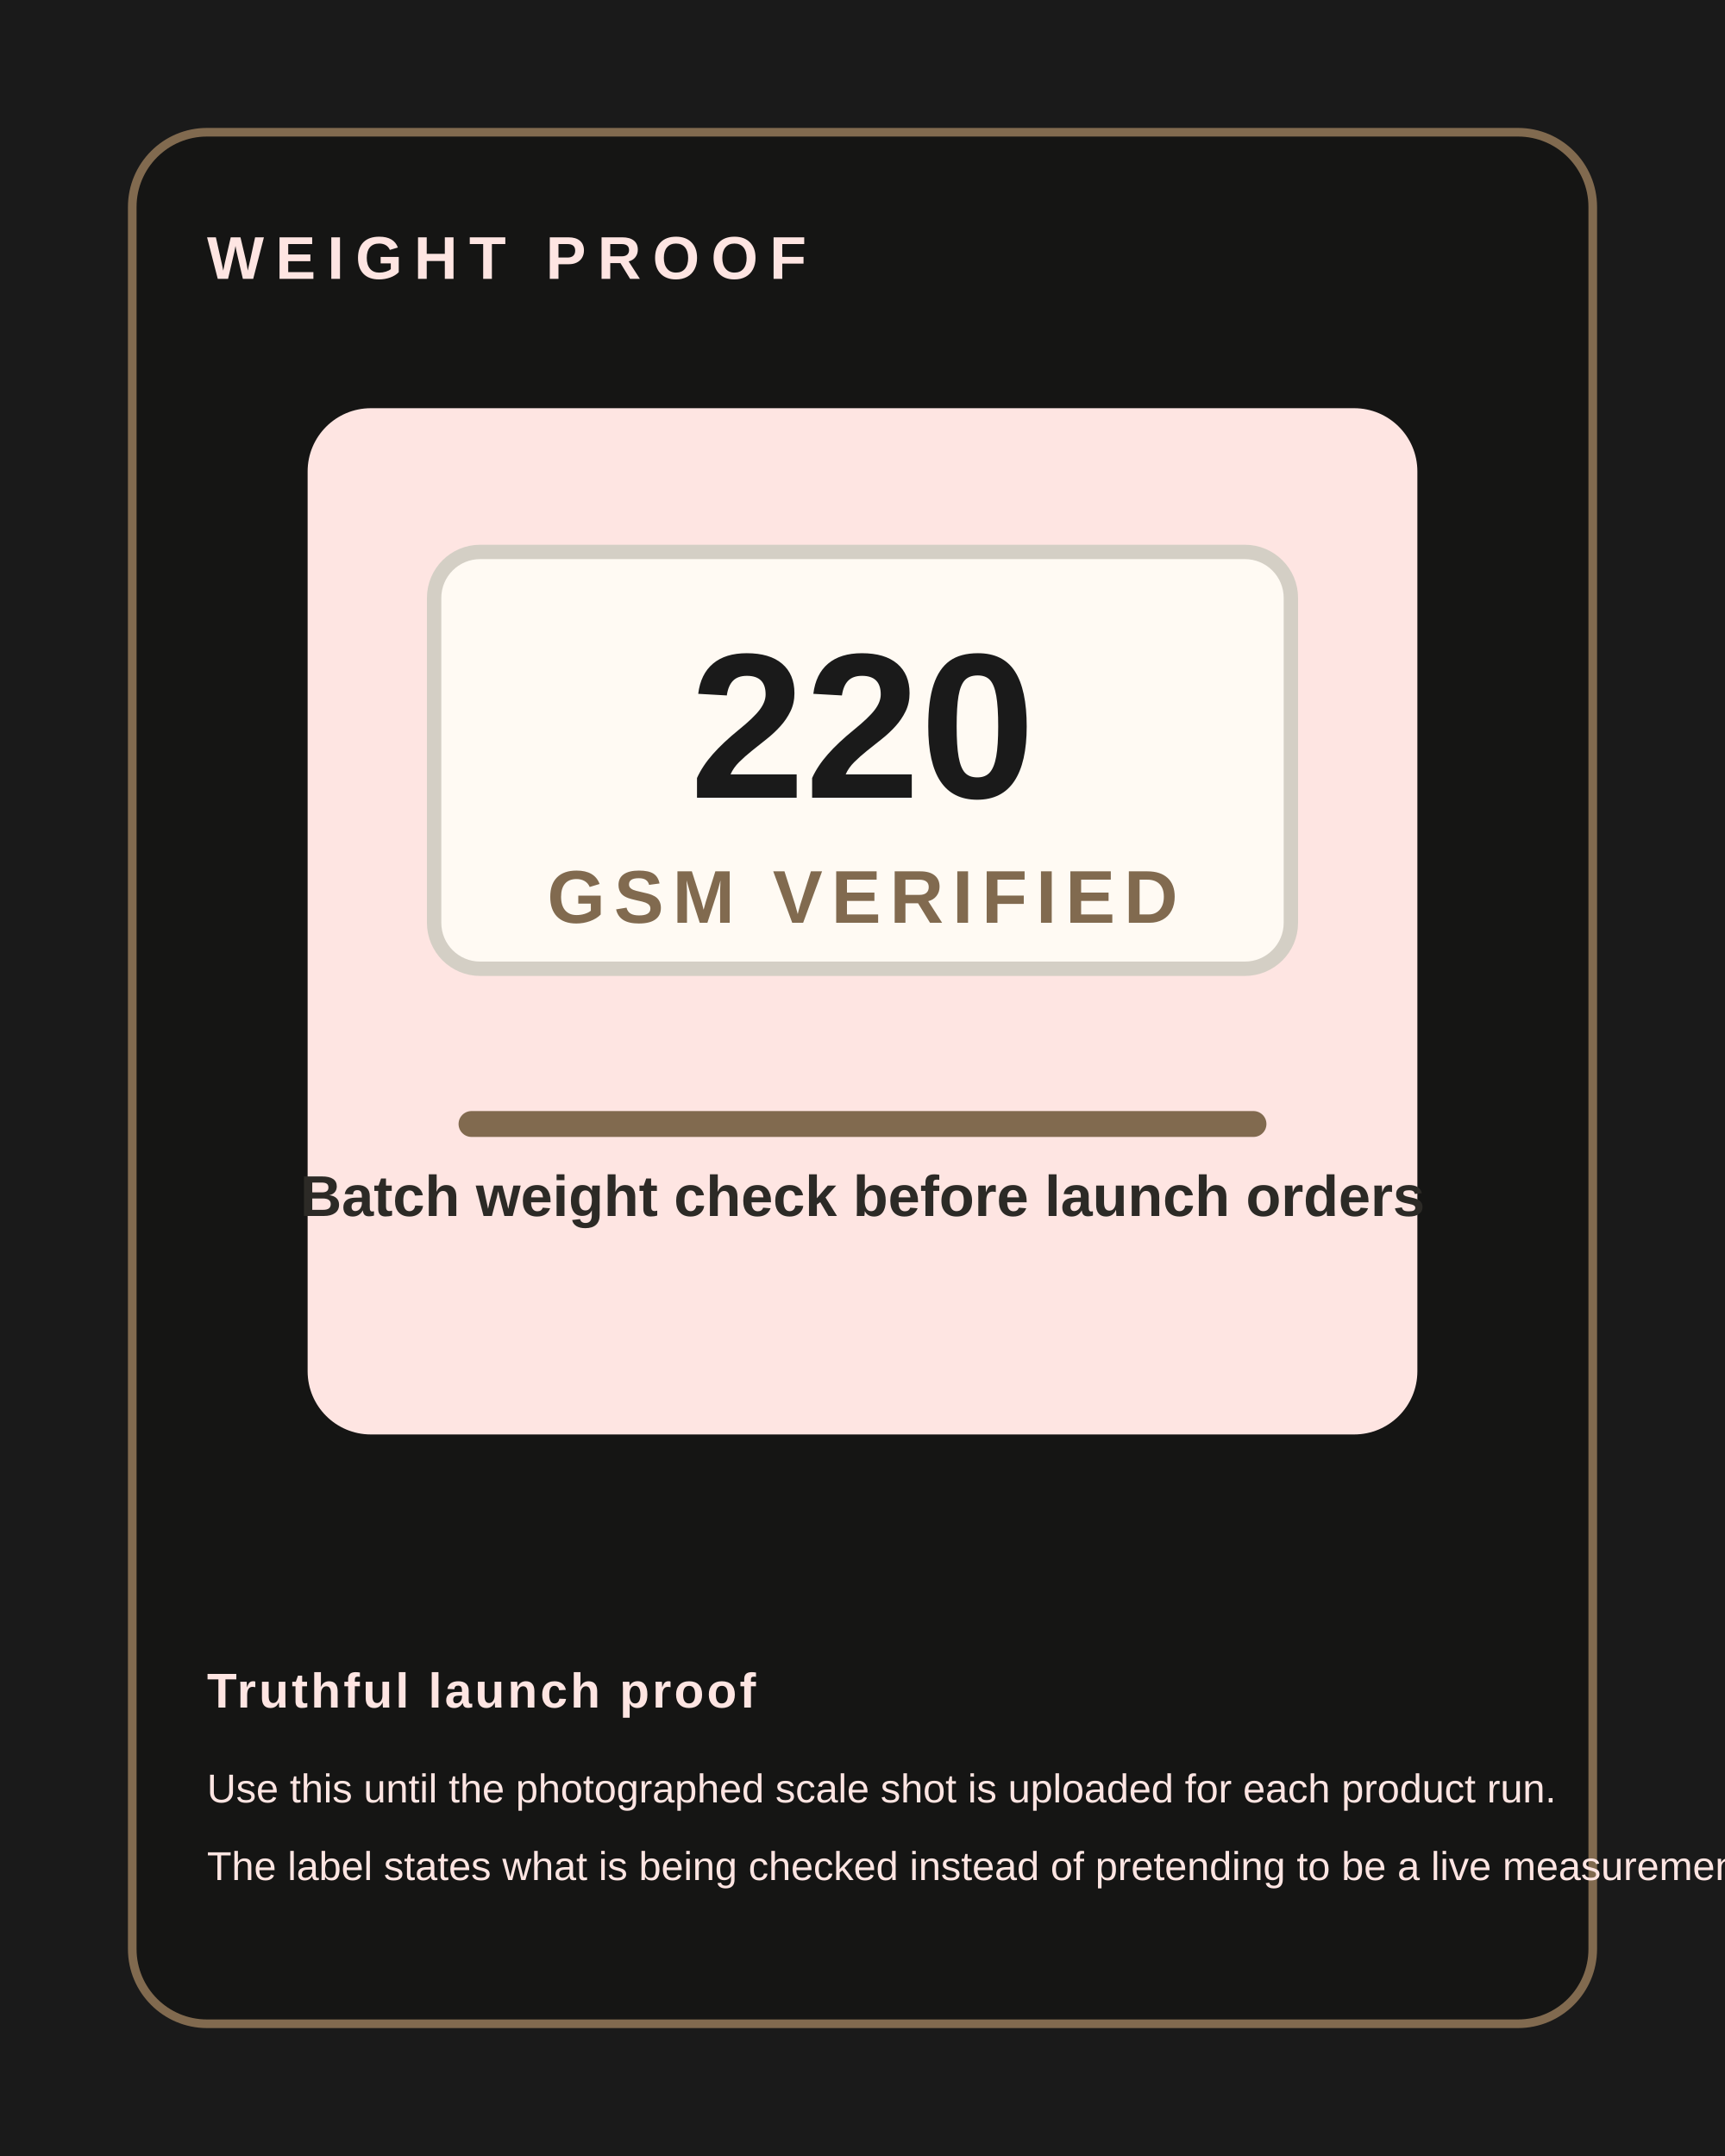
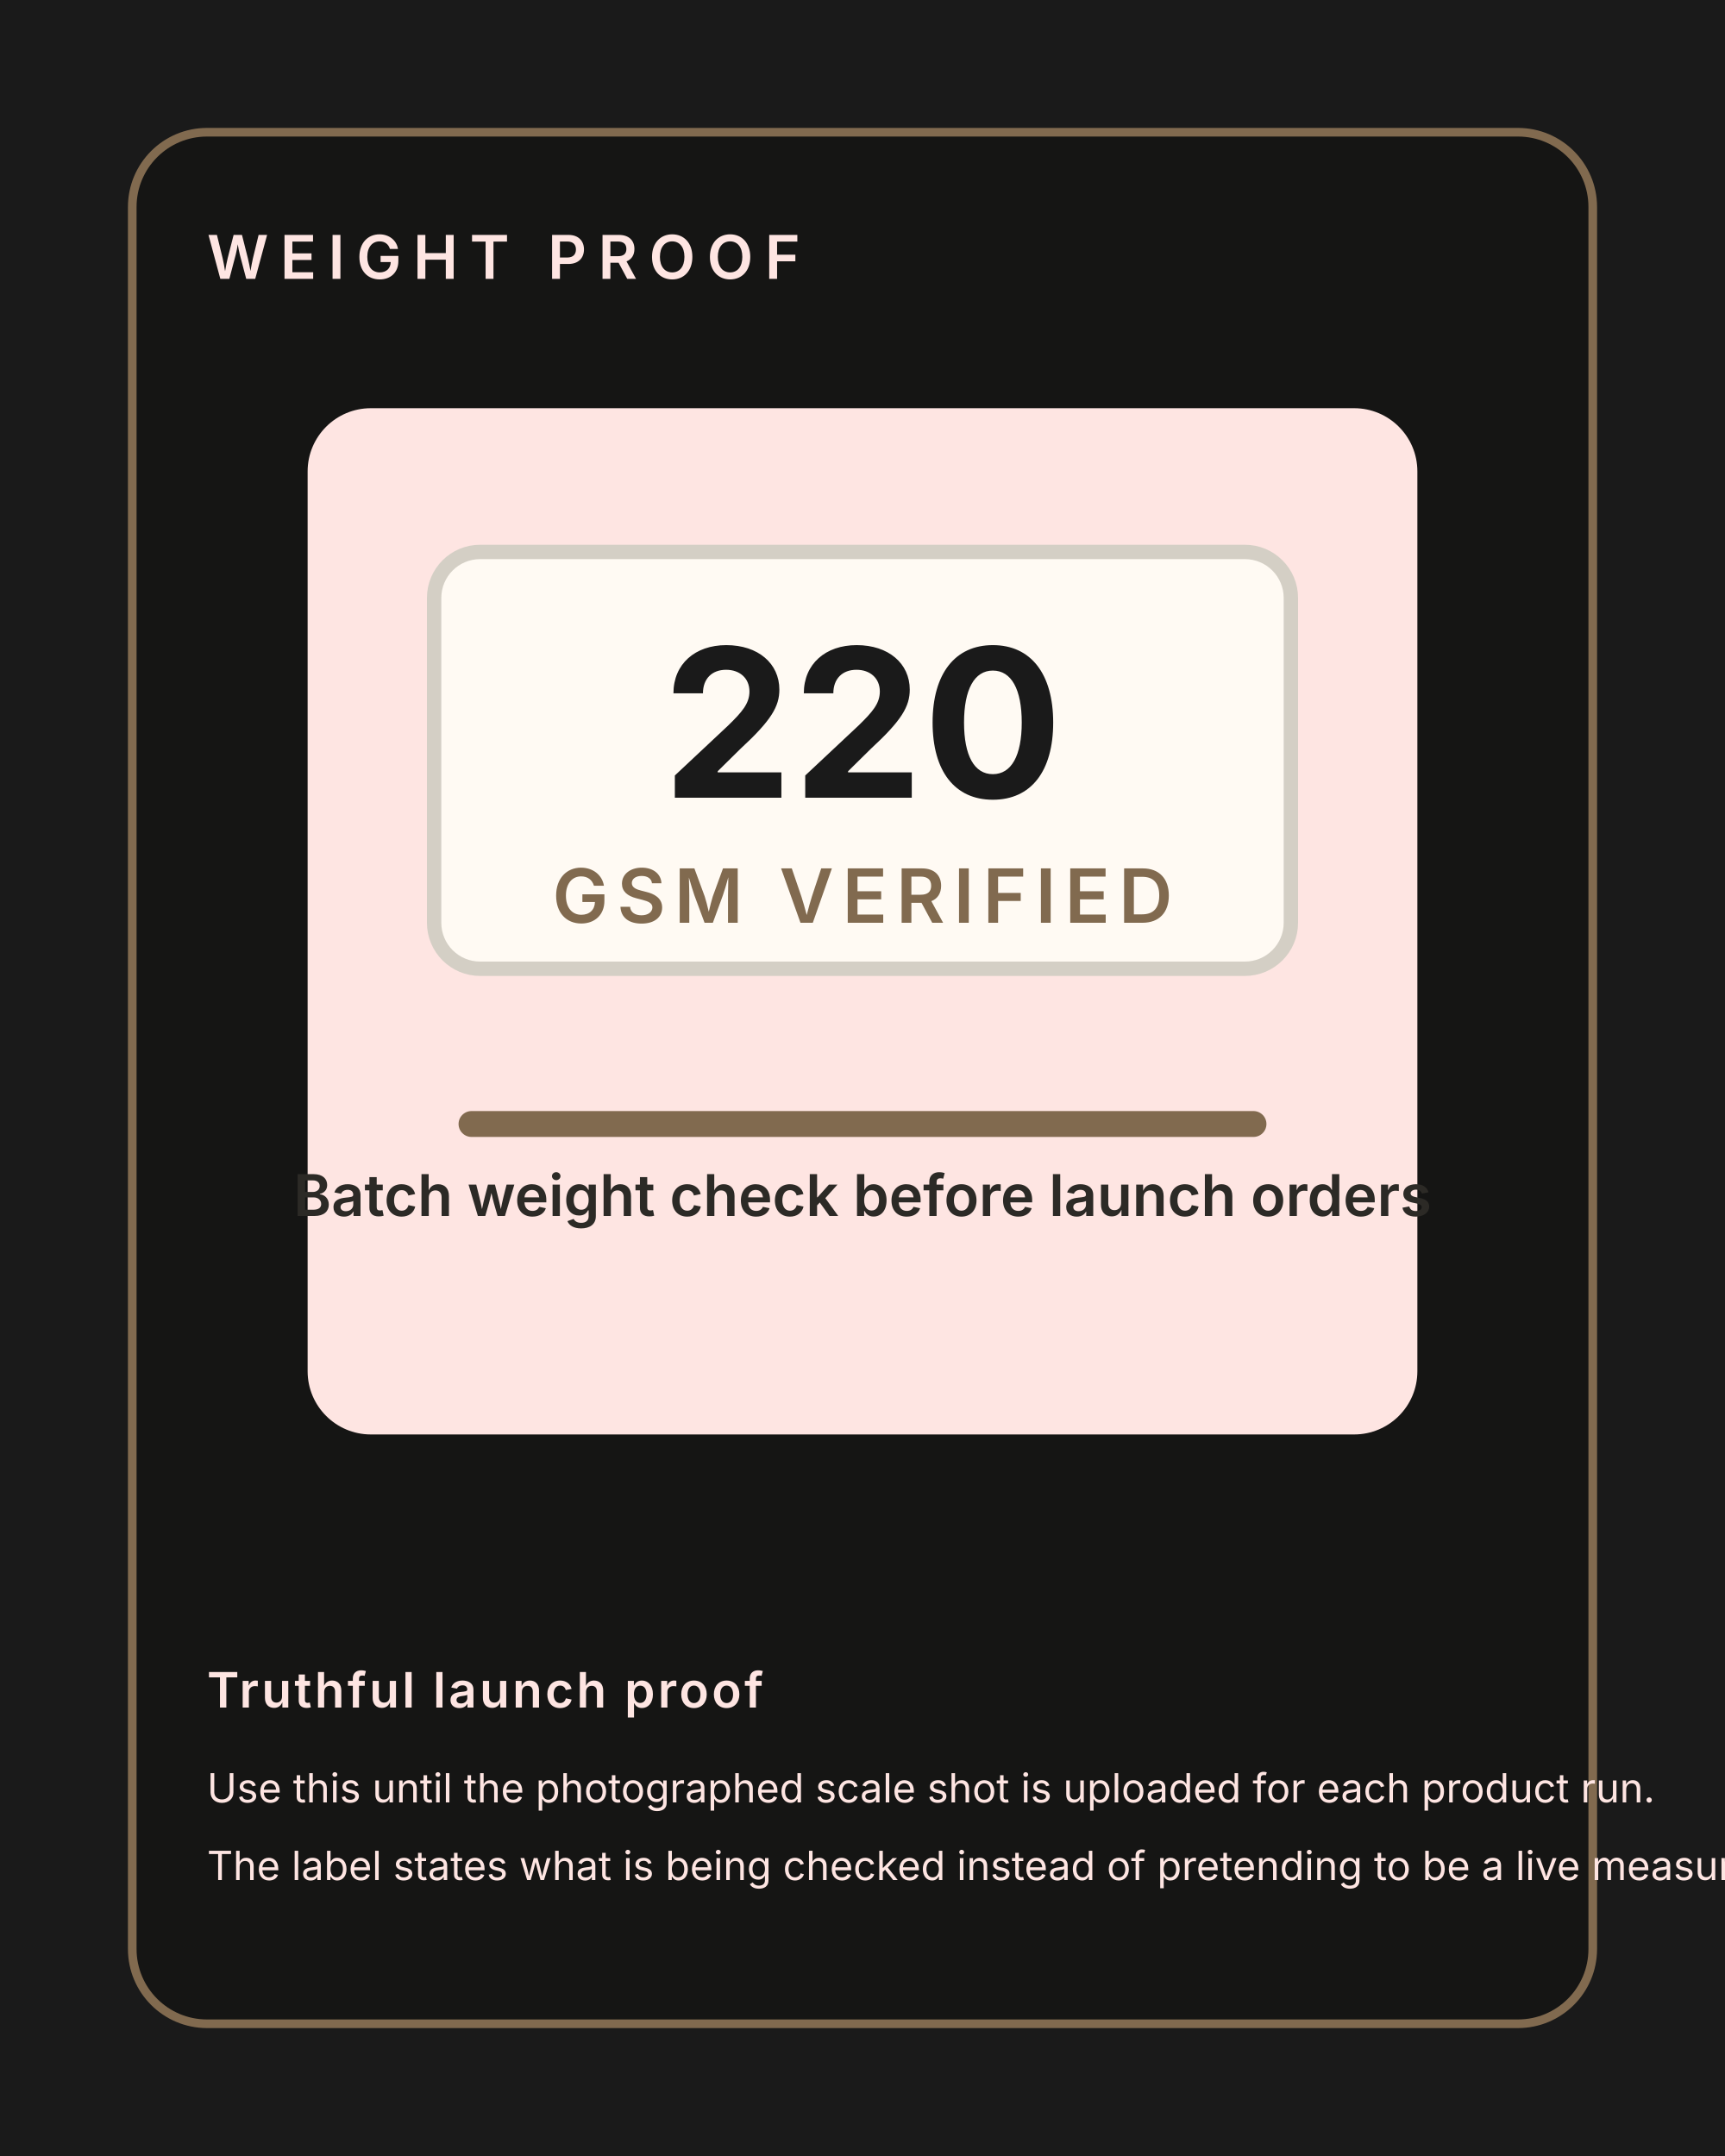
<svg xmlns="http://www.w3.org/2000/svg" viewBox="0 0 1200 1500" role="img" aria-labelledby="title desc">
  <rect width="1200" height="1500" fill="#1a1a1a" />
  <rect x="92" y="92" width="1016" height="1316" rx="52" fill="#151514" stroke="#816a4f" stroke-width="6" />
  <rect x="214" y="284" width="772" height="714" rx="44" fill="#fee5e2" />
  <rect x="302" y="384" width="596" height="290" rx="32" fill="#fffaf3" stroke="#d4cfc5" stroke-width="10" />
-   <text x="600" y="555" fill="#1a1a1a" font-family="Avenir Next, Segoe UI, Helvetica Neue, Arial, sans-serif" font-size="144" font-weight="700" text-anchor="middle">220</text>
-   <text x="600" y="642" fill="#816a4f" font-family="Avenir Next, Segoe UI, Helvetica Neue, Arial, sans-serif" font-size="52" font-weight="600" letter-spacing="6" text-anchor="middle">GSM VERIFIED</text>
+   <text x="600" y="555" fill="#1a1a1a" font-family="Inter, Arial, Helvetica, sans-serif" font-size="144" font-weight="700" text-anchor="middle">220</text>
+   <text x="600" y="642" fill="#816a4f" font-family="Inter, Arial, Helvetica, sans-serif" font-size="52" font-weight="600" letter-spacing="6" text-anchor="middle">GSM VERIFIED</text>
  <path d="M328 782h544" stroke="#816a4f" stroke-width="18" stroke-linecap="round" />
-   <text x="600" y="846" fill="#2c2a26" font-family="Avenir Next, Segoe UI, Helvetica Neue, Arial, sans-serif" font-size="40" font-weight="600" text-anchor="middle">Batch weight check before launch orders</text>
-   <g fill="#fee5e2" font-family="Avenir Next, Segoe UI, Helvetica Neue, Arial, sans-serif">
+   <text x="600" y="846" fill="#2c2a26" font-family="Inter, Arial, Helvetica, sans-serif" font-size="40" font-weight="600" text-anchor="middle">Batch weight check before launch orders</text>
+   <g fill="#fee5e2" font-family="Inter, Arial, Helvetica, sans-serif">
    <text x="144" y="194" font-size="42" font-weight="600" letter-spacing="8">WEIGHT PROOF</text>
    <text x="144" y="1188" font-size="34" font-weight="600" letter-spacing="2">Truthful launch proof</text>
    <text x="144" y="1254" font-size="28">Use this until the photographed scale shot is uploaded for each product run.</text>
    <text x="144" y="1308" font-size="28">The label states what is being checked instead of pretending to be a live measurement photo.</text>
  </g>
</svg>
